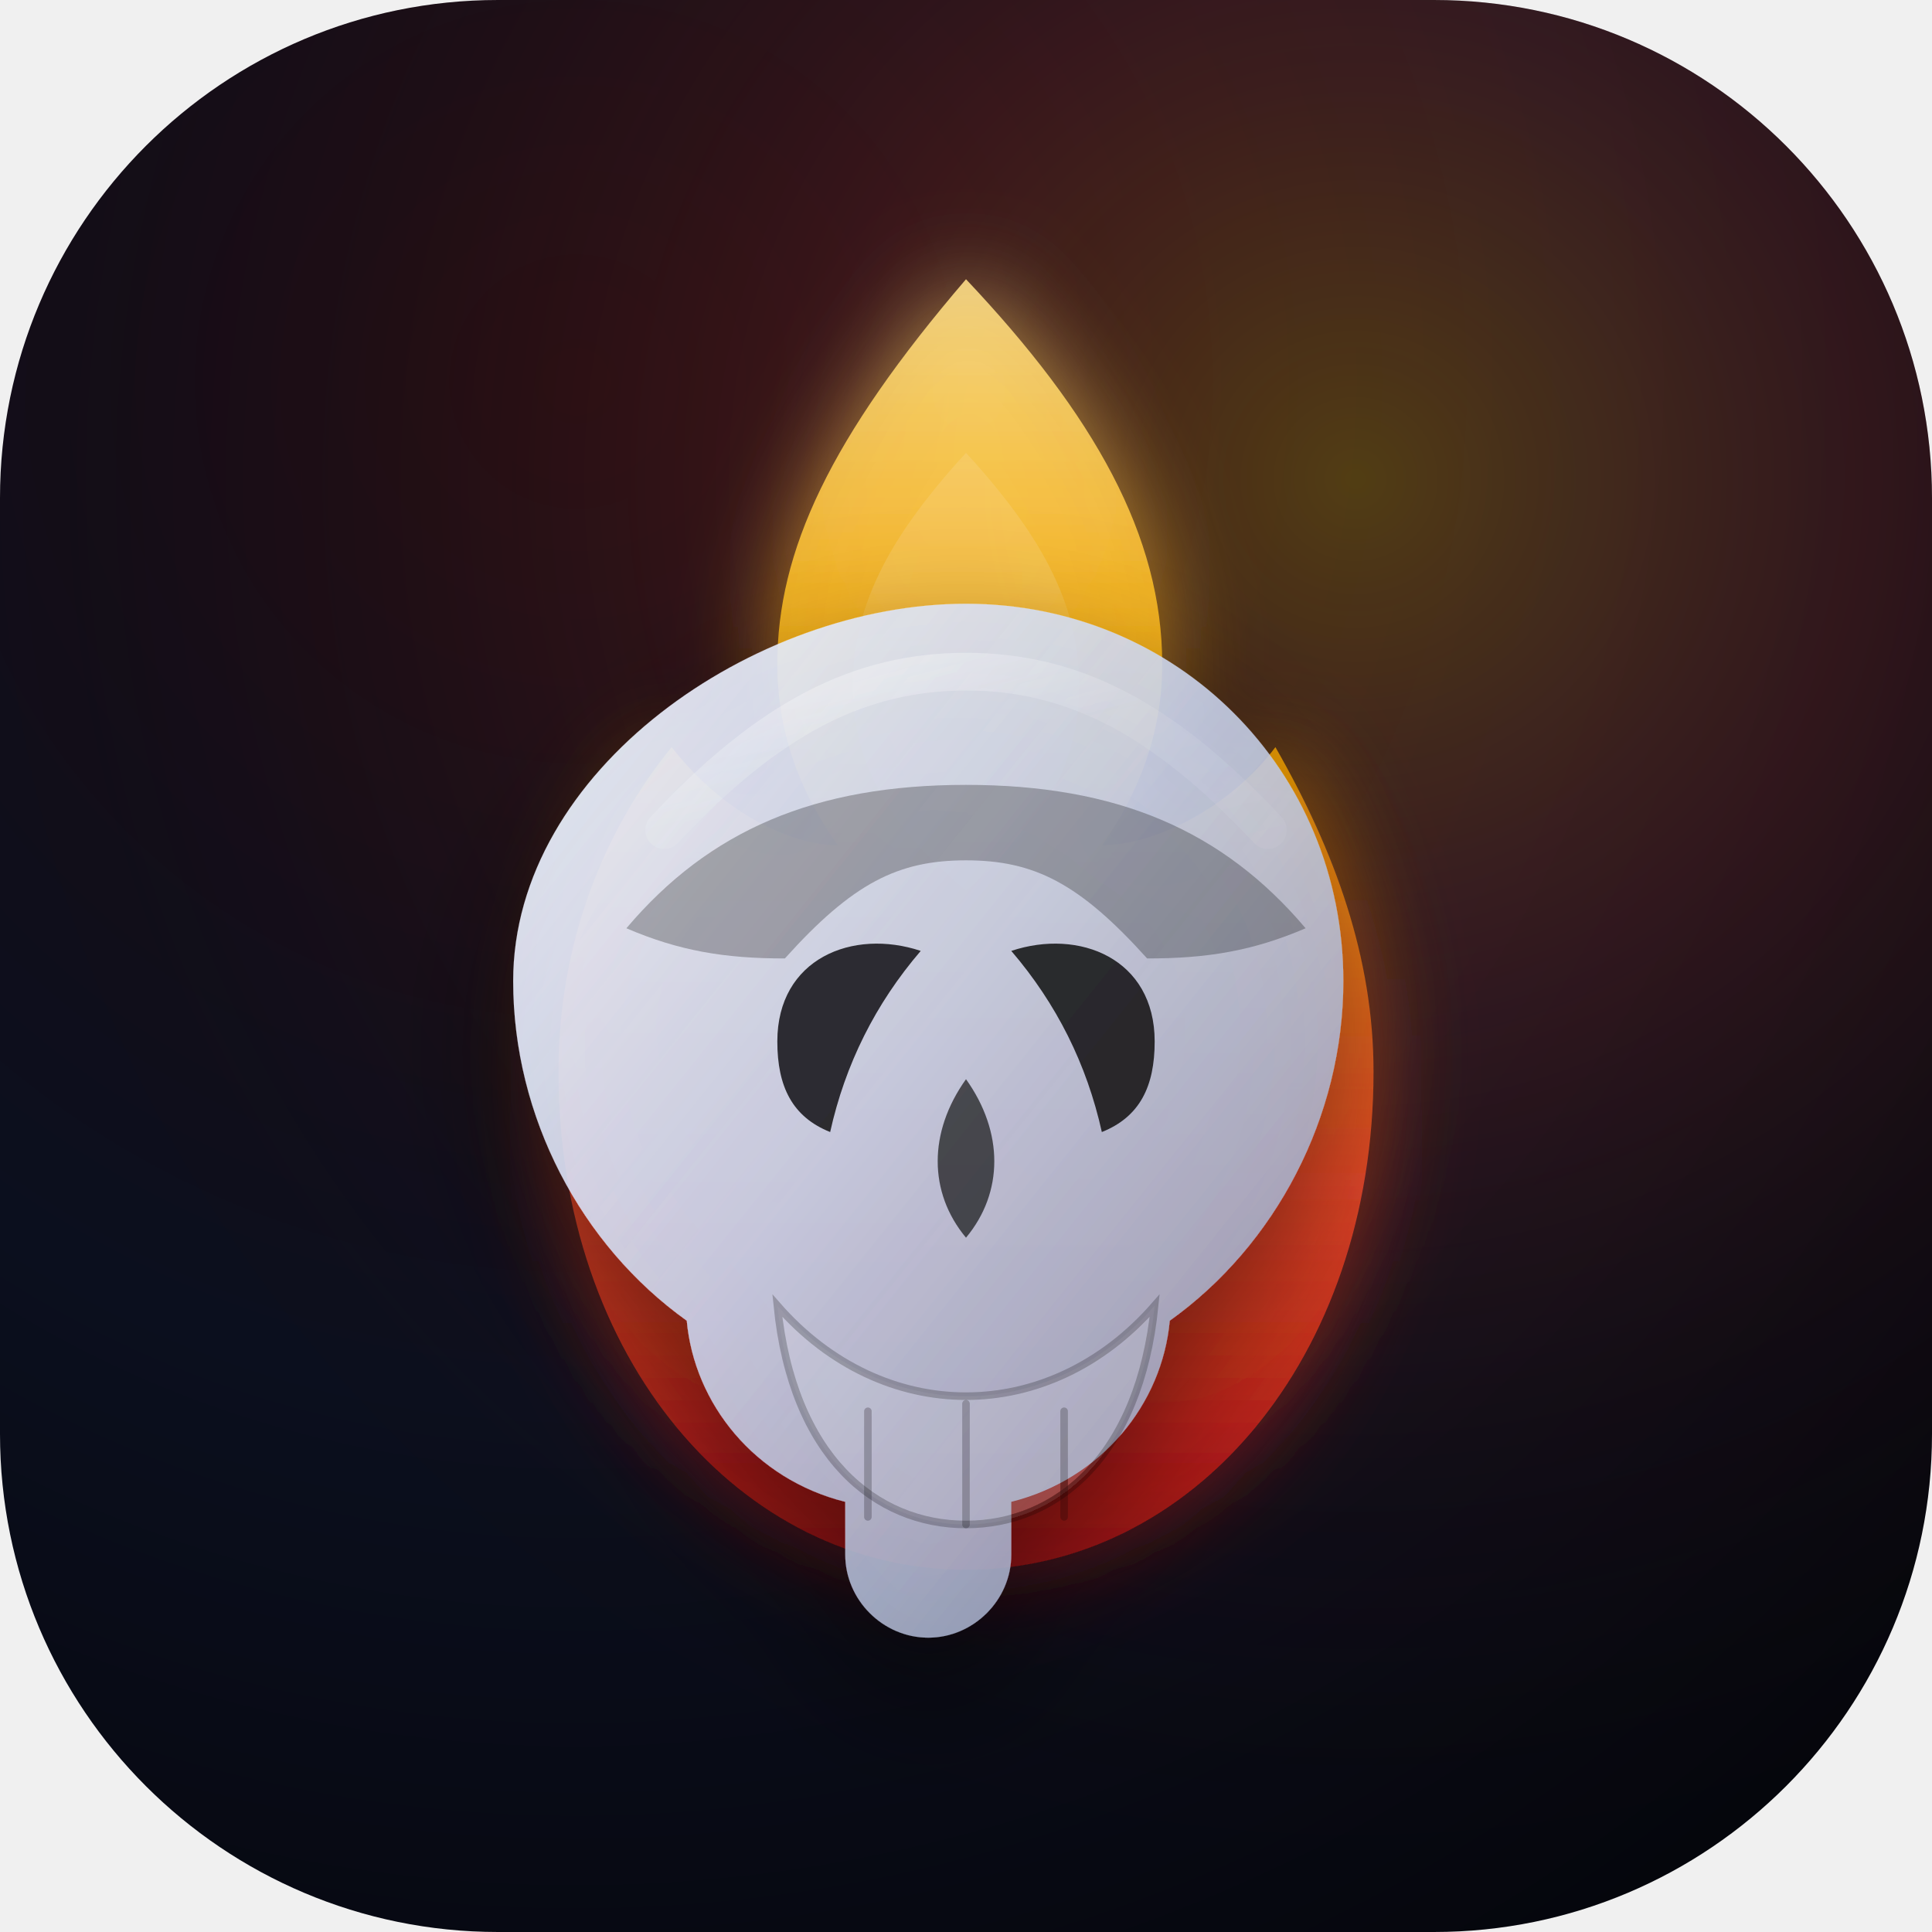
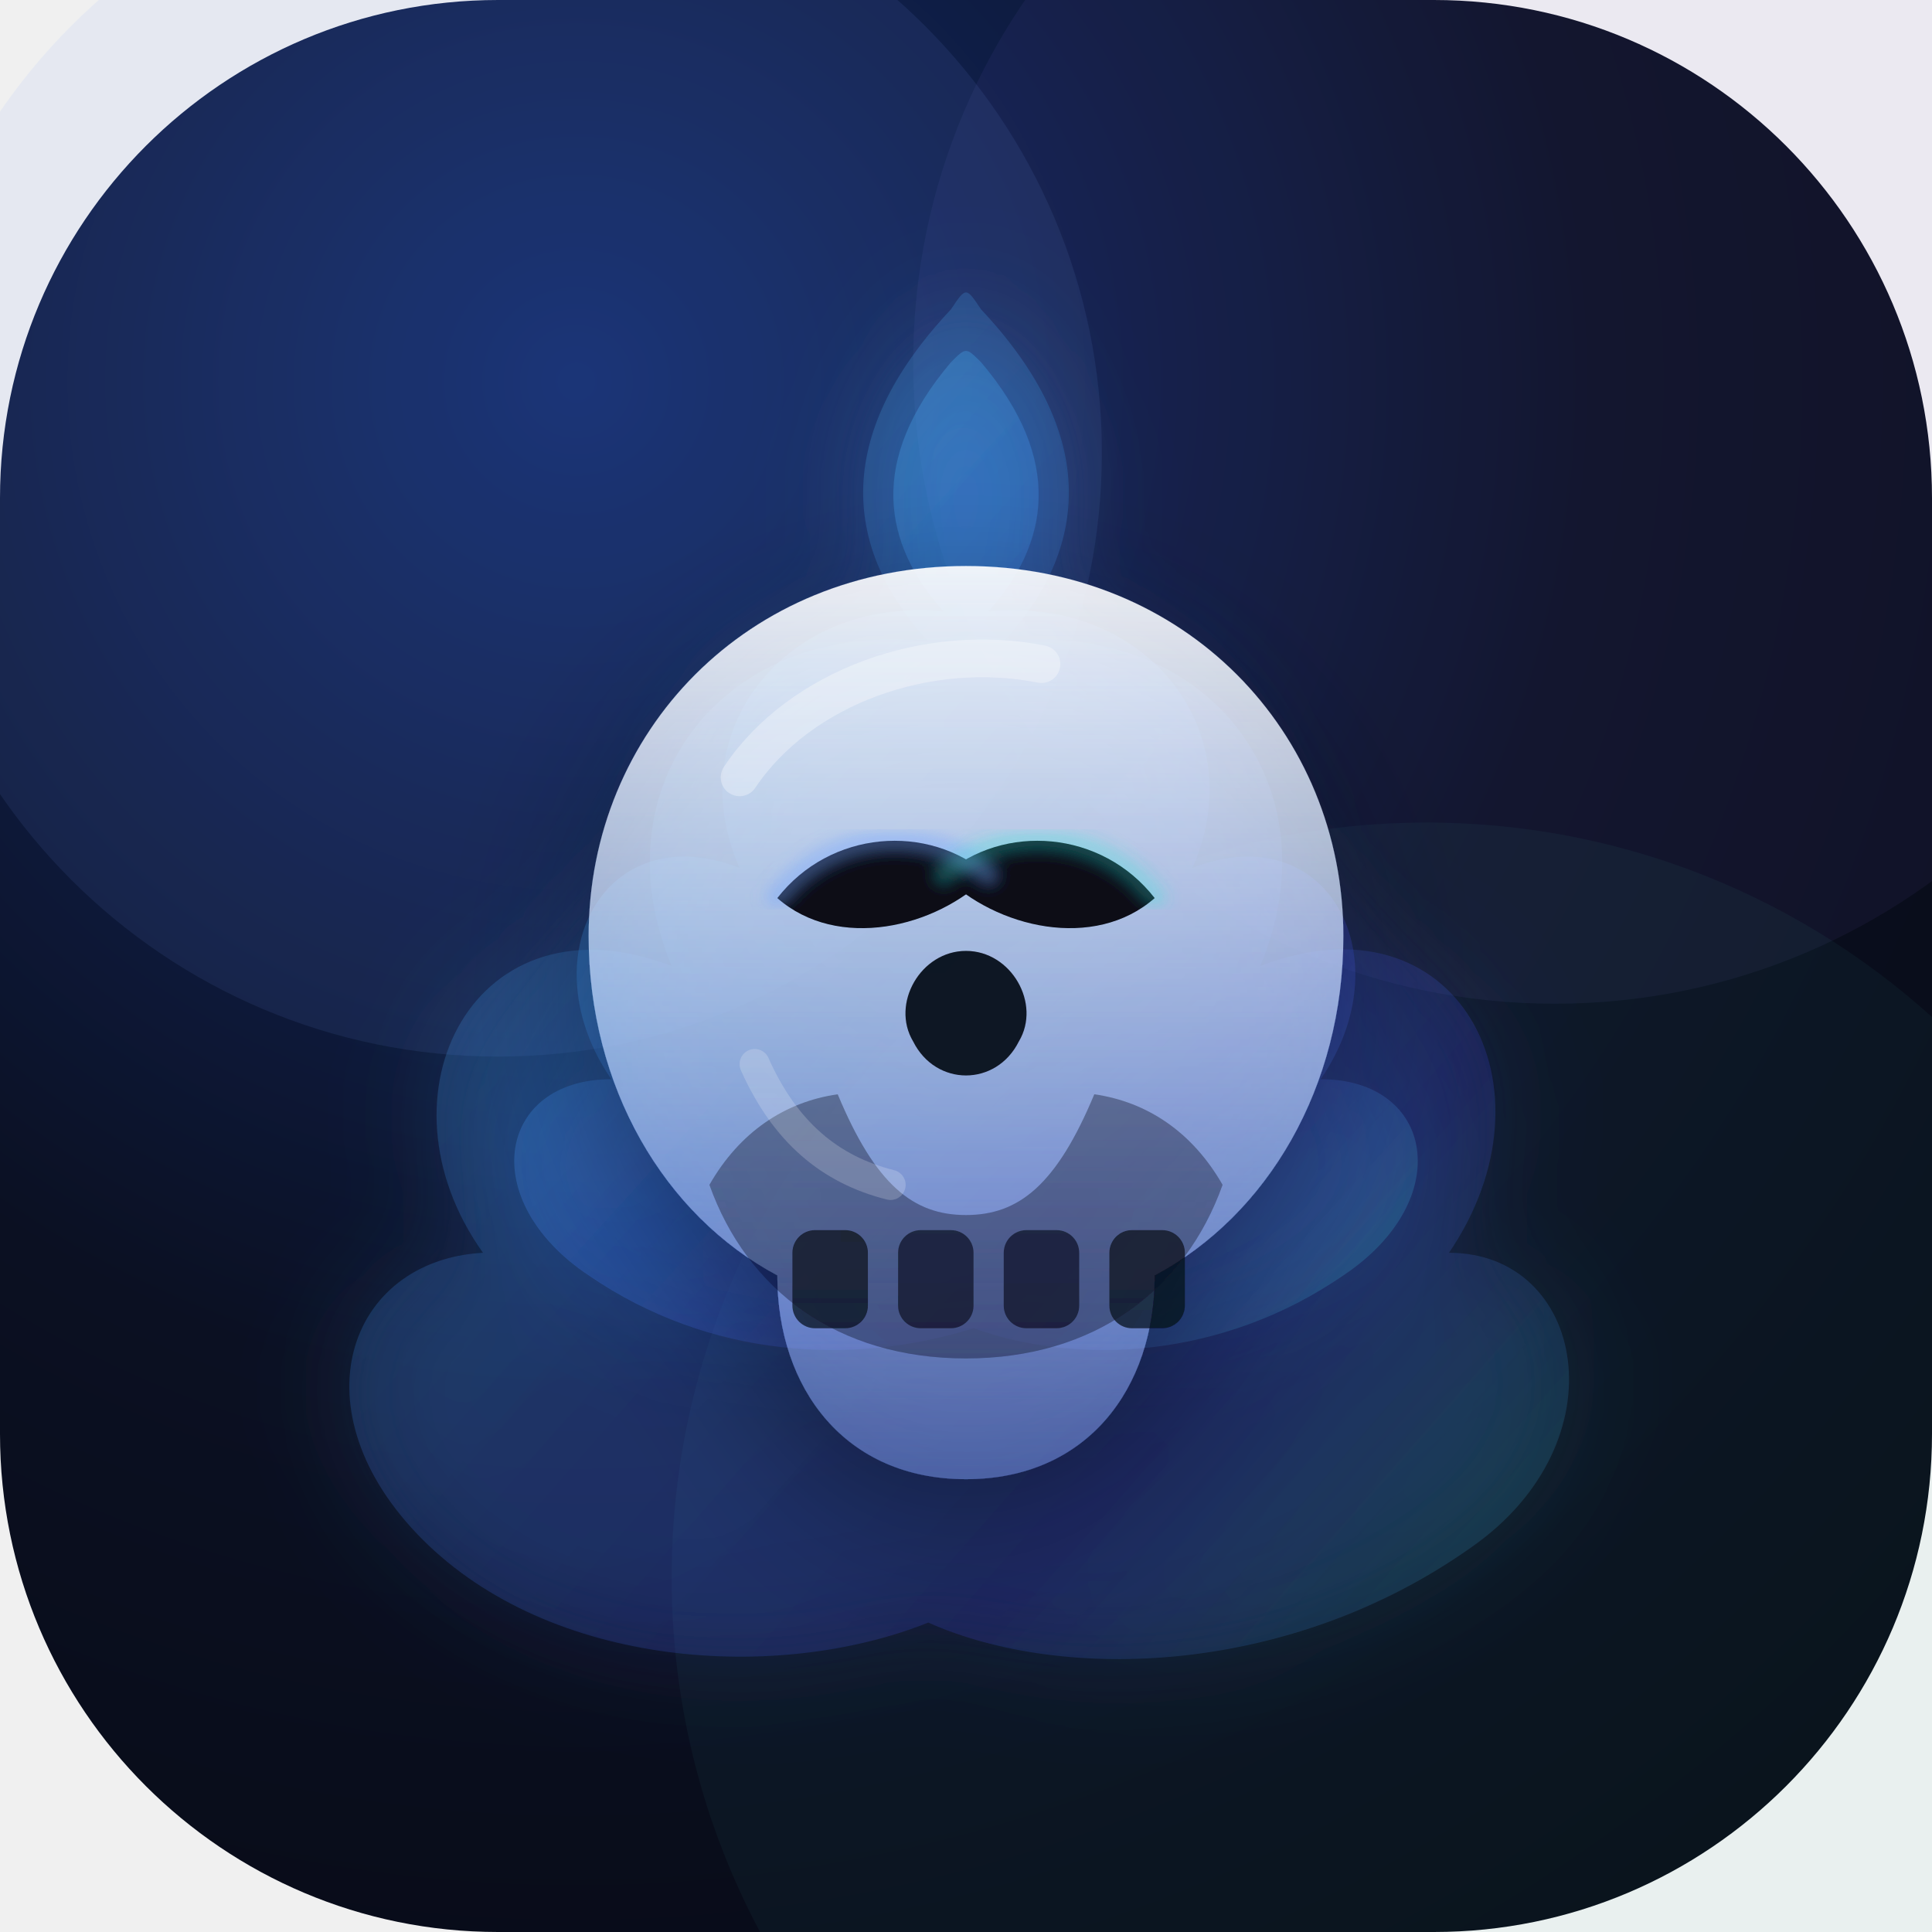
<svg xmlns="http://www.w3.org/2000/svg" width="512" height="512" viewBox="0 0 512 512">
  <defs>
    <radialGradient id="bg" cx="30%" cy="20%" r="95%">
-       <stop offset="0" stop-color="#1A0B12" />
-       <stop offset="0.55" stop-color="#0B0F1E" />
-       <stop offset="1" stop-color="#05060C" />
+       <stop offset="0" stop-color="#122B6A" />
+       <stop offset="0.55" stop-color="#0B1022" />
+       <stop offset="1" stop-color="#070A15" />
    </radialGradient>
-     <radialGradient id="ember" cx="70%" cy="25%" r="75%">
-       <stop offset="0" stop-color="#FFB800" stop-opacity="0.28" />
-       <stop offset="0.35" stop-color="#FF4D2E" stop-opacity="0.16" />
-       <stop offset="1" stop-color="#000000" stop-opacity="0" />
-     </radialGradient>
-     <linearGradient id="flame" x1="0" y1="0" x2="0" y2="1">
-       <stop offset="0" stop-color="#FFE08A" stop-opacity="0.92" />
-       <stop offset="0.35" stop-color="#FFB000" stop-opacity="0.90" />
-       <stop offset="0.7" stop-color="#FF4D2E" stop-opacity="0.88" />
-       <stop offset="1" stop-color="#B01212" stop-opacity="0.86" />
+     <linearGradient id="flame" x1="0" y1="0" x2="1" y2="1">
+       <stop offset="0" stop-color="#7AE7FF" stop-opacity="0.95" />
+       <stop offset="0.35" stop-color="#3EA0FF" stop-opacity="0.95" />
+       <stop offset="0.75" stop-color="#4B55FF" stop-opacity="0.85" />
+       <stop offset="1" stop-color="#39E6D9" stop-opacity="0.70" />
    </linearGradient>
-     <linearGradient id="bone" x1="0" y1="0" x2="1" y2="1">
-       <stop offset="0" stop-color="#F3F6FF" stop-opacity="0.95" />
-       <stop offset="0.45" stop-color="#C9D2EA" stop-opacity="0.90" />
-       <stop offset="1" stop-color="#8A93AE" stop-opacity="0.88" />
-     </linearGradient>
-     <linearGradient id="steel" x1="0" y1="0" x2="1" y2="1">
-       <stop offset="0" stop-color="#FFFFFF" stop-opacity="0.55" />
-       <stop offset="0.5" stop-color="#FFFFFF" stop-opacity="0.14" />
-       <stop offset="1" stop-color="#FFFFFF" stop-opacity="0.08" />
+     <linearGradient id="bone" x1="0" y1="0" x2="0" y2="1">
+       <stop offset="0" stop-color="#FFFFFF" stop-opacity="0.92" />
+       <stop offset="0.55" stop-color="#BFD7FF" stop-opacity="0.62" />
+       <stop offset="1" stop-color="#88A6FF" stop-opacity="0.38" />
    </linearGradient>
    <filter id="glow" x="-40%" y="-40%" width="180%" height="180%">
-       <feGaussianBlur stdDeviation="12" result="b" />
-       <feColorMatrix in="b" type="matrix" values="1 0 0 0 0                 0 1 0 0 0                 0 0 1 0 0                 0 0 0 0.70 0" result="g" />
+       <feGaussianBlur stdDeviation="14" result="b" />
+       <feColorMatrix in="b" type="matrix" values="1 0 0 0 0                 0 1 0 0 0                 0 0 1 0 0                 0 0 0 0.75 0" result="g" />
      <feMerge>
        <feMergeNode in="g" />
        <feMergeNode in="SourceGraphic" />
      </feMerge>
    </filter>
    <filter id="shadow" x="-25%" y="-25%" width="150%" height="150%">
-       <feDropShadow dx="0" dy="16" stdDeviation="18" flood-color="#000000" flood-opacity="0.55" />
+       <feDropShadow dx="0" dy="18" stdDeviation="20" flood-color="#000000" flood-opacity="0.55" />
+     </filter>
+     <filter id="soft" x="-20%" y="-20%" width="140%" height="140%">
+       <feGaussianBlur stdDeviation="2" />
    </filter>
  </defs>
  <rect width="512" height="512" rx="132" fill="url(#bg)" />
-   <rect width="512" height="512" rx="132" fill="url(#ember)" />
-   <g filter="url(#glow)" opacity="0.98">
-     <path d="M256 74          C290 110, 308 142, 308 176          C308 194, 302 210, 292 224          C306 224, 326 214, 338 198          C354 226, 364 254, 364 284          C364 360, 316 416, 256 416          C196 416, 148 360, 148 284          C148 250, 160 220, 178 198          C192 216, 210 224, 222 224          C212 210, 206 194, 206 176          C206 146, 220 116, 256 74 Z" fill="url(#flame)" />
-     <path d="M256 120          C278 144, 286 162, 286 182          C286 208, 270 224, 256 236          C242 224, 226 208, 226 182          C226 162, 234 144, 256 120 Z" fill="#FFFFFF" opacity="0.12" />
+   <g opacity="0.9">
+     <circle cx="132" cy="120" r="160" fill="#7AA8FF" opacity="0.10" />
+     <circle cx="412" cy="96" r="170" fill="#9B7CFF" opacity="0.07" />
+     <circle cx="378" cy="418" r="200" fill="#39E6D9" opacity="0.05" />
+   </g>
+   <g filter="url(#glow)" opacity="0.95">
+     <path d="M260 82              C292 116, 288 146, 266 170              C320 164, 354 208, 334 256              C386 236, 414 288, 384 332              C420 332, 430 382, 390 410              C342 444, 282 446, 246 430              C206 446, 146 442, 112 408              C78 374, 92 334, 128 332              C98 290, 126 236, 178 256              C158 208, 192 164, 246 170              C224 146, 220 116, 252 82              C256 76, 256 76, 260 82 Z" fill="url(#flame)" opacity="0.22" />
+     <path d="M260 96              C282 122, 278 144, 262 162              C304 158, 332 194, 316 230              C352 216, 372 254, 350 286              C380 286, 386 318, 356 338              C324 360, 286 362, 258 352              C226 362, 188 360, 156 338              C126 318, 132 286, 162 286              C140 254, 160 216, 196 230              C180 194, 208 158, 250 162              C234 144, 230 122, 252 96              C256 92, 256 92, 260 96 Z" fill="url(#flame)" opacity="0.30" />
  </g>
  <g filter="url(#shadow)">
-     <path d="M256 160          C312 160, 356 204, 356 260          C356 296, 338 330, 310 350          C308 372, 292 392, 268 398          L268 412          C268 424, 258 434, 246 434          C234 434, 224 424, 224 412          L224 398          C200 392, 184 372, 182 350          C154 330, 136 296, 136 260          C136 204, 200 160, 256 160 Z" fill="url(#bone)" />
-     <path d="M166 246          C188 220, 216 208, 256 208          C296 208, 324 220, 346 246          C332 252, 320 254, 304 254          C286 234, 274 228, 256 228          C238 228, 226 234, 208 254          C192 254, 180 252, 166 246 Z" fill="rgba(0,0,0,0.26)" />
-     <path d="M206 276 C206 254, 226 246, 244 252 C232 266, 224 282, 220 300 C210 296, 206 288, 206 276 Z" fill="rgba(0,0,0,0.78)" />
-     <path d="M306 276 C306 254, 286 246, 268 252 C280 266, 288 282, 292 300 C302 296, 306 288, 306 276 Z" fill="rgba(0,0,0,0.78)" />
-     <path d="M256 286 C266 300, 266 316, 256 328 C246 316, 246 300, 256 286 Z" fill="rgba(0,0,0,0.62)" />
-     <path d="M206 346          C220 362, 238 370, 256 370          C274 370, 292 362, 306 346          C302 386, 280 404, 256 404          C232 404, 210 386, 206 346 Z" fill="rgba(255,255,255,0.10)" stroke="rgba(0,0,0,0.22)" stroke-width="2" />
-     <path d="M230 374 V402" stroke="rgba(0,0,0,0.22)" stroke-width="2" stroke-linecap="round" />
-     <path d="M256 372 V404" stroke="rgba(0,0,0,0.22)" stroke-width="2" stroke-linecap="round" />
-     <path d="M282 374 V402" stroke="rgba(0,0,0,0.22)" stroke-width="2" stroke-linecap="round" />
-     <path d="M176 220          C204 190, 228 178, 256 178          C284 178, 308 190, 336 220" fill="none" stroke="url(#steel)" stroke-width="10" stroke-linecap="round" opacity="0.70" />
+     <path d="M256 150              C198 150, 156 194, 156 248              C156 288, 176 322, 206 338              C206 368, 224 392, 256 392              C288 392, 306 368, 306 338              C336 322, 356 288, 356 248              C356 194, 314 150, 256 150 Z" fill="url(#bone)" />
+     <path d="M188 314              C198 342, 222 360, 256 360              C290 360, 314 342, 324 314              C316 300, 304 292, 290 290              C280 314, 270 322, 256 322              C242 322, 232 314, 222 290              C208 292, 196 300, 188 314 Z" fill="#0B1022" opacity="0.34" />
+     <path d="M206 238              C220 220, 246 218, 262 232              C248 246, 222 252, 206 238 Z" fill="#070A15" />
+     <path d="M306 238              C292 220, 266 218, 250 232              C264 246, 290 252, 306 238 Z" fill="#070A15" />
+     <path d="M206 238              C220 220, 246 218, 262 232" fill="none" stroke="rgba(122,168,255,0.40)" stroke-width="6" stroke-linecap="round" filter="url(#soft)" />
+     <path d="M306 238              C292 220, 266 218, 250 232" fill="none" stroke="rgba(57,230,217,0.30)" stroke-width="6" stroke-linecap="round" filter="url(#soft)" />
+     <path d="M256 252              C244 252, 236 266, 242 276              C248 288, 264 288, 270 276              C276 266, 268 252, 256 252 Z" fill="#070A15" opacity="0.92" />
+     <g opacity="0.95">
+       <rect x="210" y="326" width="20" height="26" rx="6" fill="rgba(7,10,21,0.70)" />
+       <rect x="238" y="326" width="20" height="26" rx="6" fill="rgba(7,10,21,0.62)" />
+       <rect x="266" y="326" width="20" height="26" rx="6" fill="rgba(7,10,21,0.62)" />
+       <rect x="294" y="326" width="20" height="26" rx="6" fill="rgba(7,10,21,0.70)" />
+     </g>
+     <path d="M196 206              C212 182, 246 170, 276 176" fill="none" stroke="rgba(255,255,255,0.32)" stroke-width="10" stroke-linecap="round" />
+     <path d="M200 282              C208 300, 220 310, 236 314" fill="none" stroke="rgba(255,255,255,0.18)" stroke-width="8" stroke-linecap="round" />
  </g>
</svg>
